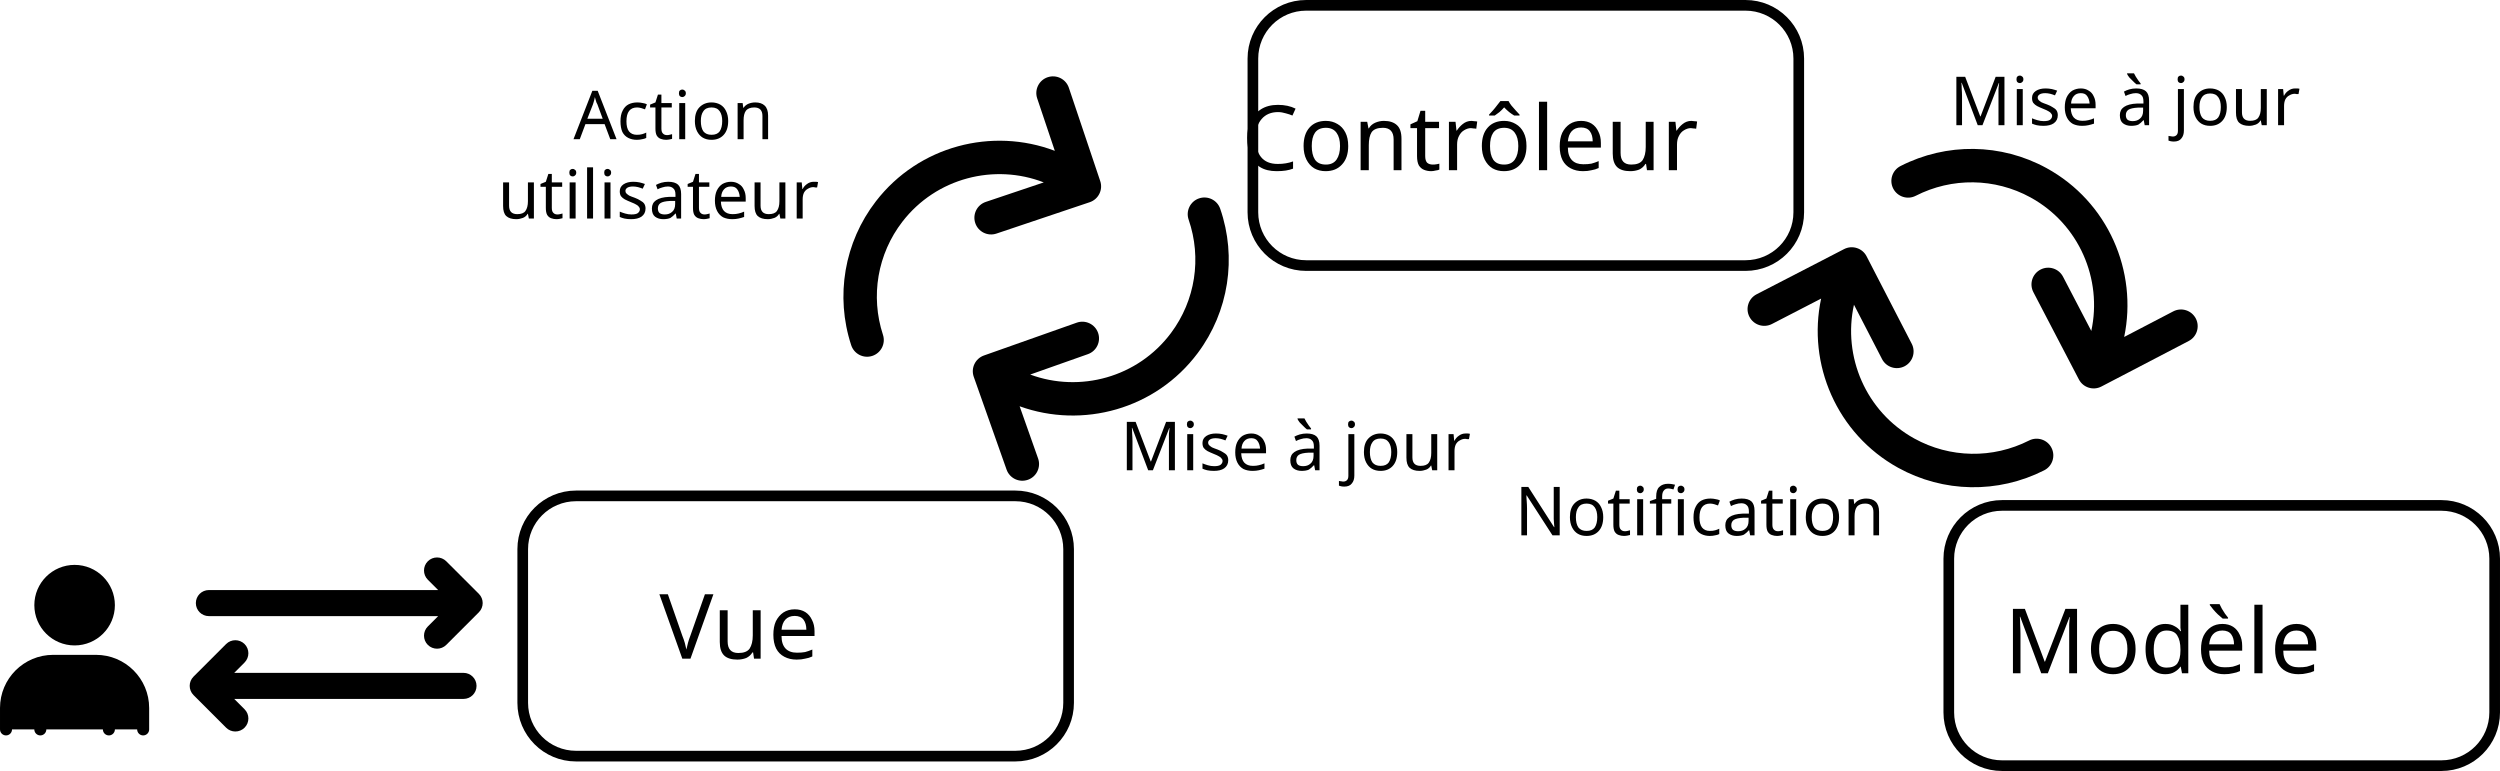
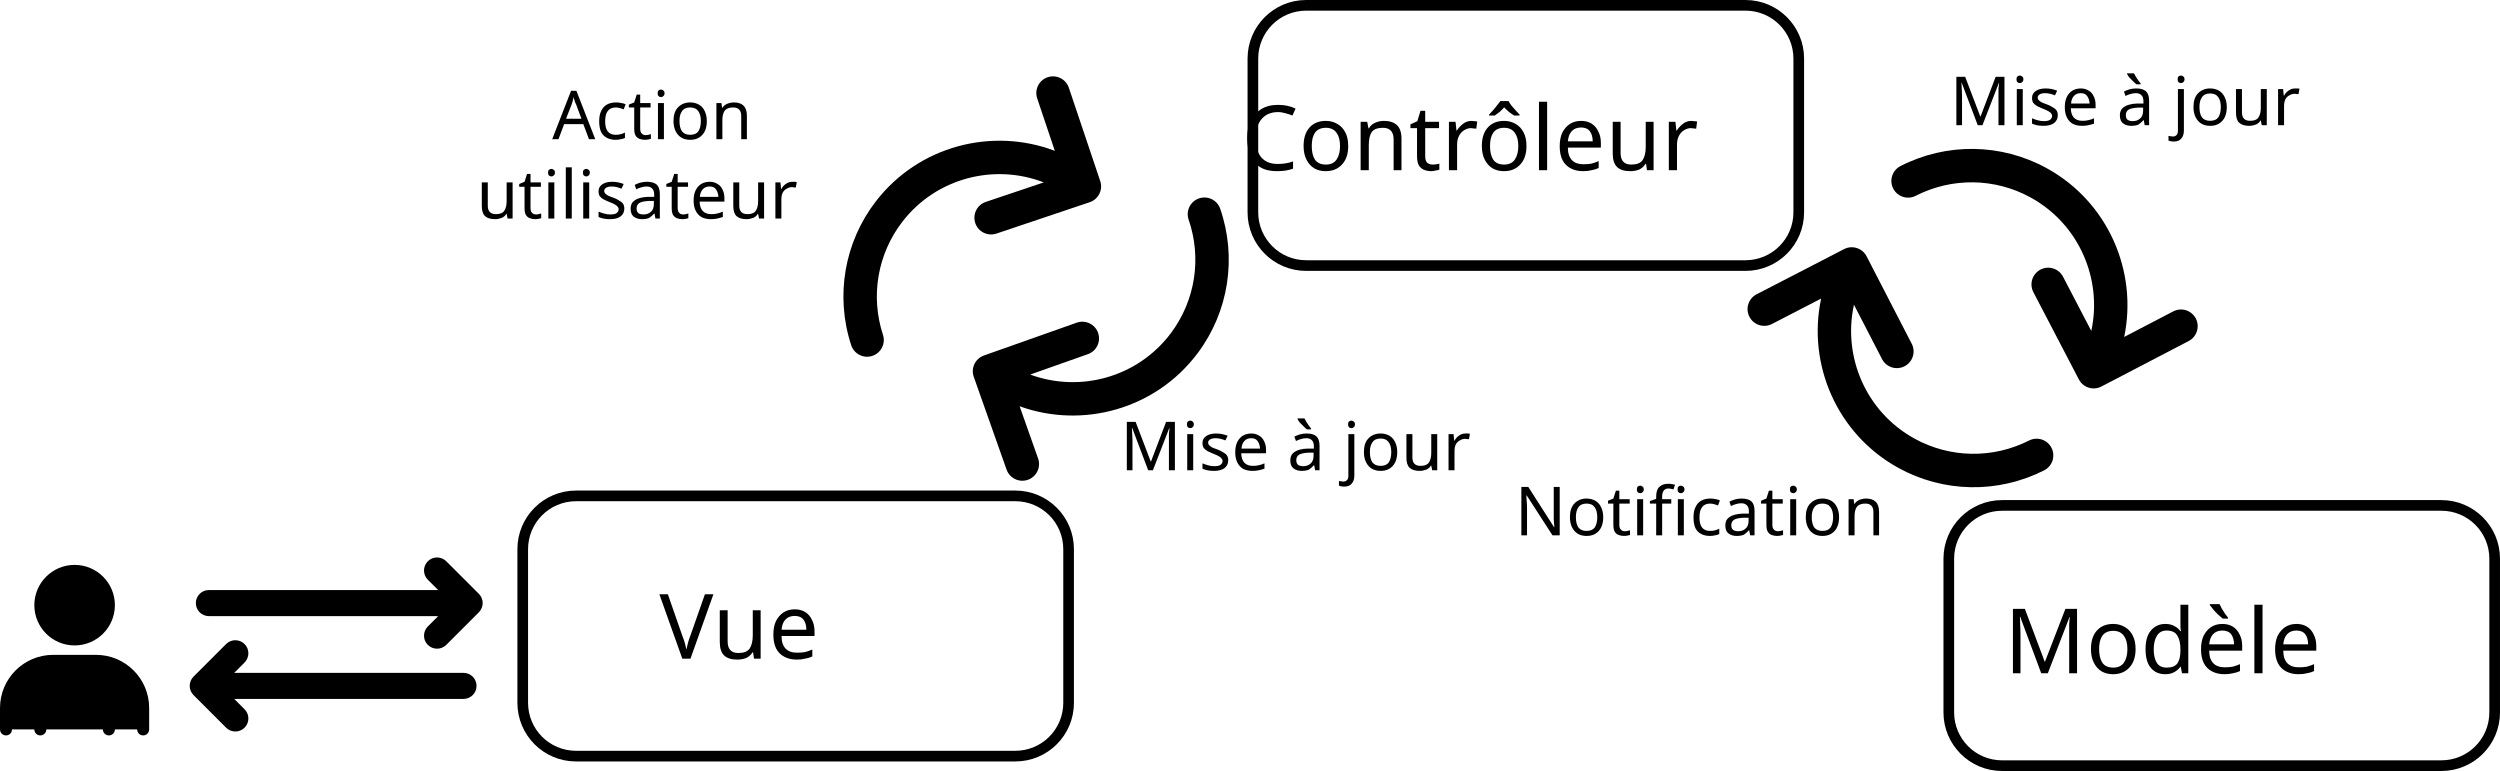
<svg xmlns="http://www.w3.org/2000/svg" width="124.302mm" height="38.334mm" viewBox="0 0 124.302 38.334" version="1.1" id="svg1">
  <defs id="defs1" />
  <g id="layer1" transform="translate(19.29975,-48.96198)">
    <rect style="fill:none;stroke:#000000;stroke-width:0.53;stroke-linecap:round;stroke-linejoin:round;stroke-dasharray:none;stroke-dashoffset:0;stroke-opacity:1" id="rect1" width="27.141" height="12.939" x="42.995" y="49.227" rx="2.648" ry="2.648" />
    <text xml:space="preserve" style="font-size:4.484px;line-height:10.978px;font-family:'Fira Sans';-inkscape-font-specification:'Fira Sans';text-align:center;text-anchor:middle;fill:#000000;fill-opacity:1;stroke-width:0.128;stroke-linecap:round;stroke-linejoin:round;stroke-dasharray:0.513, 0.513" x="56.704" y="57.425" id="text1">
      <tspan id="tspan1" style="font-style:normal;font-variant:normal;font-weight:300;font-stretch:normal;font-size:4.484px;line-height:10.978px;font-family:'Fira Sans';-inkscape-font-specification:'Fira Sans Light';fill:#000000;fill-opacity:1;stroke-width:0.128" x="56.704" y="57.425">Contrôleur</tspan>
    </text>
    <rect style="fill:none;stroke:#000000;stroke-width:0.53;stroke-linecap:round;stroke-linejoin:round;stroke-dasharray:none;stroke-dashoffset:0;stroke-opacity:1" id="rect2" width="27.141" height="12.939" x="6.691" y="73.618" rx="2.648" ry="2.648" />
    <text xml:space="preserve" style="font-size:4.484px;line-height:10.978px;font-family:'Fira Sans';-inkscape-font-specification:'Fira Sans';text-align:center;text-anchor:middle;fill:#000000;fill-opacity:1;stroke-width:0.128;stroke-linecap:round;stroke-linejoin:round;stroke-dasharray:0.513, 0.513" x="20.374" y="81.711" id="text3">
      <tspan id="tspan3" style="font-style:normal;font-variant:normal;font-weight:300;font-stretch:normal;font-size:4.484px;line-height:10.978px;font-family:'Fira Sans';-inkscape-font-specification:'Fira Sans Light';fill:#000000;fill-opacity:1;stroke-width:0.128" x="20.374" y="81.711">Vue</tspan>
    </text>
    <rect style="fill:none;stroke:#000000;stroke-width:0.53;stroke-linecap:round;stroke-linejoin:round;stroke-dasharray:none;stroke-dashoffset:0;stroke-opacity:1" id="rect3" width="27.141" height="12.939" x="77.596" y="74.092" rx="2.648" ry="2.648" />
    <text xml:space="preserve" style="font-size:4.484px;line-height:10.978px;font-family:'Fira Sans';-inkscape-font-specification:'Fira Sans';text-align:center;text-anchor:middle;fill:#000000;fill-opacity:1;stroke-width:0.128;stroke-linecap:round;stroke-linejoin:round;stroke-dasharray:0.513, 0.513" x="91.14" y="82.438" id="text4">
      <tspan id="tspan4" style="font-style:normal;font-variant:normal;font-weight:300;font-stretch:normal;font-size:4.484px;line-height:10.978px;font-family:'Fira Sans';-inkscape-font-specification:'Fira Sans Light';fill:#000000;fill-opacity:1;stroke-width:0.128" x="91.14" y="82.438">Modèle</tspan>
    </text>
-     <text xml:space="preserve" style="font-size:3.363px;line-height:8.233px;font-family:'Fira Sans';-inkscape-font-specification:'Fira Sans';text-align:center;text-anchor:middle;fill:#000000;fill-opacity:1;stroke-width:0.128;stroke-linecap:round;stroke-linejoin:round;stroke-dasharray:0.513, 0.513" x="16.379" y="55.882" id="text5">
-       <tspan style="font-style:normal;font-variant:normal;font-weight:300;font-stretch:normal;font-size:3.363px;line-height:8.233px;font-family:'Fira Sans';-inkscape-font-specification:'Fira Sans Light';fill:#000000;fill-opacity:1;stroke-width:0.128" x="16.379" y="55.882" id="tspan6">Action</tspan>
+     <text xml:space="preserve" style="font-size:3.363px;line-height:8.233px;font-family:'Fira Sans';-inkscape-font-specification:'Fira Sans';text-align:center;text-anchor:middle;fill:#000000;fill-opacity:1;stroke-width:0.128;stroke-linecap:round;stroke-linejoin:round;stroke-dasharray:0.513, 0.513" x="15.32" y="55.882" id="text5">
+       <tspan style="font-style:normal;font-variant:normal;font-weight:300;font-stretch:normal;font-size:3.363px;line-height:8.233px;font-family:'Fira Sans';-inkscape-font-specification:'Fira Sans Light';fill:#000000;fill-opacity:1;stroke-width:0.128" x="15.32" y="55.882" id="tspan6">Action</tspan>
    </text>
-     <text xml:space="preserve" style="font-size:3.363px;line-height:8.233px;font-family:'Fira Sans';-inkscape-font-specification:'Fira Sans';text-align:center;text-anchor:middle;fill:#000000;fill-opacity:1;stroke-width:0.128;stroke-linecap:round;stroke-linejoin:round;stroke-dasharray:0.513, 0.513" x="15.621" y="59.827" id="text7">
-       <tspan style="font-style:normal;font-variant:normal;font-weight:300;font-stretch:normal;font-size:3.363px;line-height:8.233px;font-family:'Fira Sans';-inkscape-font-specification:'Fira Sans Light';fill:#000000;fill-opacity:1;stroke-width:0.128" x="15.621" y="59.827" id="tspan7">utilisateur</tspan>
+     <text xml:space="preserve" style="font-size:3.363px;line-height:8.233px;font-family:'Fira Sans';-inkscape-font-specification:'Fira Sans';text-align:center;text-anchor:middle;fill:#000000;fill-opacity:1;stroke-width:0.128;stroke-linecap:round;stroke-linejoin:round;stroke-dasharray:0.513, 0.513" x="14.563" y="59.827" id="text7">
+       <tspan style="font-style:normal;font-variant:normal;font-weight:300;font-stretch:normal;font-size:3.363px;line-height:8.233px;font-family:'Fira Sans';-inkscape-font-specification:'Fira Sans Light';fill:#000000;fill-opacity:1;stroke-width:0.128" x="14.563" y="59.827" id="tspan7">utilisateur</tspan>
    </text>
    <text xml:space="preserve" style="font-size:3.363px;line-height:8.233px;font-family:'Fira Sans';-inkscape-font-specification:'Fira Sans';text-align:center;text-anchor:middle;fill:#000000;fill-opacity:1;stroke-width:0.128;stroke-linecap:round;stroke-linejoin:round;stroke-dasharray:0.513, 0.513" x="47.299" y="72.345" id="text8">
      <tspan style="font-style:normal;font-variant:normal;font-weight:300;font-stretch:normal;font-size:3.363px;line-height:8.233px;font-family:'Fira Sans';-inkscape-font-specification:'Fira Sans Light';fill:#000000;fill-opacity:1;stroke-width:0.128" x="47.299" y="72.345" id="tspan8">Mise à jour</tspan>
    </text>
    <text xml:space="preserve" style="font-size:3.363px;line-height:8.233px;font-family:'Fira Sans';-inkscape-font-specification:'Fira Sans';text-align:center;text-anchor:middle;fill:#000000;fill-opacity:1;stroke-width:0.128;stroke-linecap:round;stroke-linejoin:round;stroke-dasharray:0.513, 0.513" x="88.545" y="55.187" id="text9">
      <tspan style="font-style:normal;font-variant:normal;font-weight:300;font-stretch:normal;font-size:3.363px;line-height:8.233px;font-family:'Fira Sans';-inkscape-font-specification:'Fira Sans Light';fill:#000000;fill-opacity:1;stroke-width:0.128" x="88.545" y="55.187" id="tspan9">Mise à jour</tspan>
    </text>
    <text xml:space="preserve" style="font-size:3.363px;line-height:8.233px;font-family:'Fira Sans';-inkscape-font-specification:'Fira Sans';text-align:center;text-anchor:middle;fill:#000000;fill-opacity:1;stroke-width:0.128;stroke-linecap:round;stroke-linejoin:round;stroke-dasharray:0.513, 0.513" x="67.398" y="75.577" id="text10">
      <tspan style="font-style:normal;font-variant:normal;font-weight:300;font-stretch:normal;font-size:3.363px;line-height:8.233px;font-family:'Fira Sans';-inkscape-font-specification:'Fira Sans Light';fill:#000000;fill-opacity:1;stroke-width:0.128" x="67.398" y="75.577" id="tspan10">Notification</tspan>
    </text>
    <path id="XMLID_6_" d="m 32.793,52.801 c -0.435,0.146 -0.669,0.617 -0.523,1.052 l 0.877,2.609 c -3.11,-1.182 -6.762,-0.257 -8.896,2.508 -1.571,2.035 -2.03,4.711 -1.228,7.157 0.143,0.436 0.612,0.674 1.048,0.531 0.436,-0.143 0.674,-0.612 0.531,-1.048 -0.63,-1.923 -0.269,-4.025 0.965,-5.624 1.686,-2.185 4.578,-2.907 7.03,-1.955 l -2.883,0.97 c -0.435,0.146 -0.669,0.617 -0.523,1.052 0.146,0.435 0.617,0.669 1.052,0.523 l 4.639,-1.56 c 0.217,-0.073 0.385,-0.228 0.479,-0.418 0.095,-0.19 0.117,-0.417 0.043,-0.634 l -1.56,-4.639 c -0.146,-0.435 -0.617,-0.669 -1.052,-0.523 z" style="stroke-width:0;stroke-dasharray:none" />
    <path id="path12" d="m 31.809,72.817 c 0.433,-0.153 0.659,-0.628 0.506,-1.06 l -0.918,-2.595 c 3.128,1.133 6.765,0.152 8.856,-2.646 1.539,-2.059 1.957,-4.742 1.117,-7.175 -0.15,-0.434 -0.623,-0.664 -1.056,-0.514 -0.434,0.15 -0.664,0.623 -0.514,1.056 0.66,1.913 0.332,4.02 -0.878,5.638 -1.652,2.21 -4.532,2.978 -6.999,2.064 l 2.868,-1.014 c 0.433,-0.153 0.659,-0.628 0.506,-1.06 -0.153,-0.433 -0.628,-0.659 -1.06,-0.506 l -4.614,1.632 c -0.216,0.076 -0.381,0.233 -0.473,0.425 -0.092,0.192 -0.11,0.419 -0.034,0.635 l 1.632,4.614 c 0.153,0.433 0.628,0.659 1.06,0.506 z" style="stroke-width:0.055" />
    <path id="path13" d="m 89.877,64.797 c -0.212,-0.407 -0.714,-0.565 -1.121,-0.353 l -2.44,1.272 c 0.683,-3.256 -0.798,-6.719 -3.862,-8.397 -2.255,-1.235 -4.969,-1.272 -7.261,-0.1 -0.408,0.209 -0.57,0.71 -0.361,1.118 0.209,0.408 0.71,0.57 1.118,0.361 1.801,-0.921 3.934,-0.892 5.706,0.078 2.42,1.326 3.584,4.07 3.025,6.64 l -1.406,-2.697 c -0.212,-0.407 -0.714,-0.565 -1.121,-0.352 -0.407,0.212 -0.565,0.714 -0.353,1.121 l 2.263,4.34 c 0.106,0.203 0.285,0.345 0.487,0.408 0.203,0.064 0.43,0.05 0.633,-0.056 l 4.34,-2.263 c 0.407,-0.212 0.565,-0.714 0.353,-1.121 z" style="stroke-width:0.055" />
    <path id="path14" d="m 67.684,64.714 c 0.211,0.408 0.712,0.567 1.119,0.357 l 2.445,-1.263 c -0.696,3.253 0.773,6.722 3.83,8.412 2.25,1.244 4.964,1.291 7.26,0.127 0.409,-0.207 0.573,-0.707 0.365,-1.117 -0.207,-0.409 -0.707,-0.573 -1.117,-0.365 -1.805,0.915 -3.937,0.877 -5.705,-0.1 -2.415,-1.335 -3.568,-4.083 -3,-6.652 l 1.396,2.703 c 0.211,0.408 0.712,0.567 1.119,0.357 0.408,-0.211 0.567,-0.712 0.357,-1.119 L 73.508,61.705 c -0.105,-0.204 -0.283,-0.346 -0.486,-0.41 -0.203,-0.065 -0.43,-0.052 -0.634,0.053 l -4.348,2.246 c -0.408,0.211 -0.568,0.712 -0.357,1.119 z" style="stroke-width:0.055" />
    <path d="m -19.001,85.229 v -1.065 c 0,-1.294 1.049,-2.344 2.344,-2.344 h 2.131 c 1.294,0 2.344,1.049 2.344,2.344 v 1.065 m -5.113,0 v -1.278 m 3.409,1.278 v -1.278 m 0,-4.9 c 0,0.941 -0.763,1.704 -1.704,1.704 -0.941,0 -1.704,-0.763 -1.704,-1.704 0,-0.941 0.763,-1.704 1.704,-1.704 0.941,0 1.704,0.763 1.704,1.704 z" stroke="#000000" stroke-linecap="round" stroke-width="0.597" id="path1-4" />
    <path id="XMLID_9_" d="m 1.972,77.786 0.514,0.514 H -8.914 c -0.358,0 -0.648,0.29 -0.648,0.648 0,0.358 0.29,0.648 0.648,0.648 H 2.486 L 1.972,80.11 c -0.127,0.127 -0.19,0.292 -0.19,0.458 0,0.166 0.063,0.332 0.19,0.458 0.253,0.253 0.664,0.253 0.917,0 l 1.621,-1.621 c 0.253,-0.253 0.253,-0.664 0,-0.917 L 2.889,76.869 c -0.253,-0.253 -0.664,-0.253 -0.917,0 -0.253,0.253 -0.253,0.664 0,0.917 z" style="stroke-width:0.043" />
    <path id="path15" d="m -7.14,81.903 -0.514,0.514 H 3.746 c 0.358,0 0.648,0.29 0.648,0.648 0,0.358 -0.29,0.648 -0.648,0.648 H -7.654 l 0.514,0.514 c 0.127,0.127 0.19,0.292 0.19,0.458 0,0.166 -0.063,0.332 -0.19,0.458 -0.253,0.253 -0.664,0.253 -0.917,0 l -1.621,-1.621 c -0.253,-0.253 -0.253,-0.664 0,-0.917 l 1.621,-1.621 c 0.253,-0.253 0.664,-0.253 0.917,0 0.253,0.253 0.253,0.664 0,0.917 z" style="stroke-width:0.043" />
  </g>
</svg>
